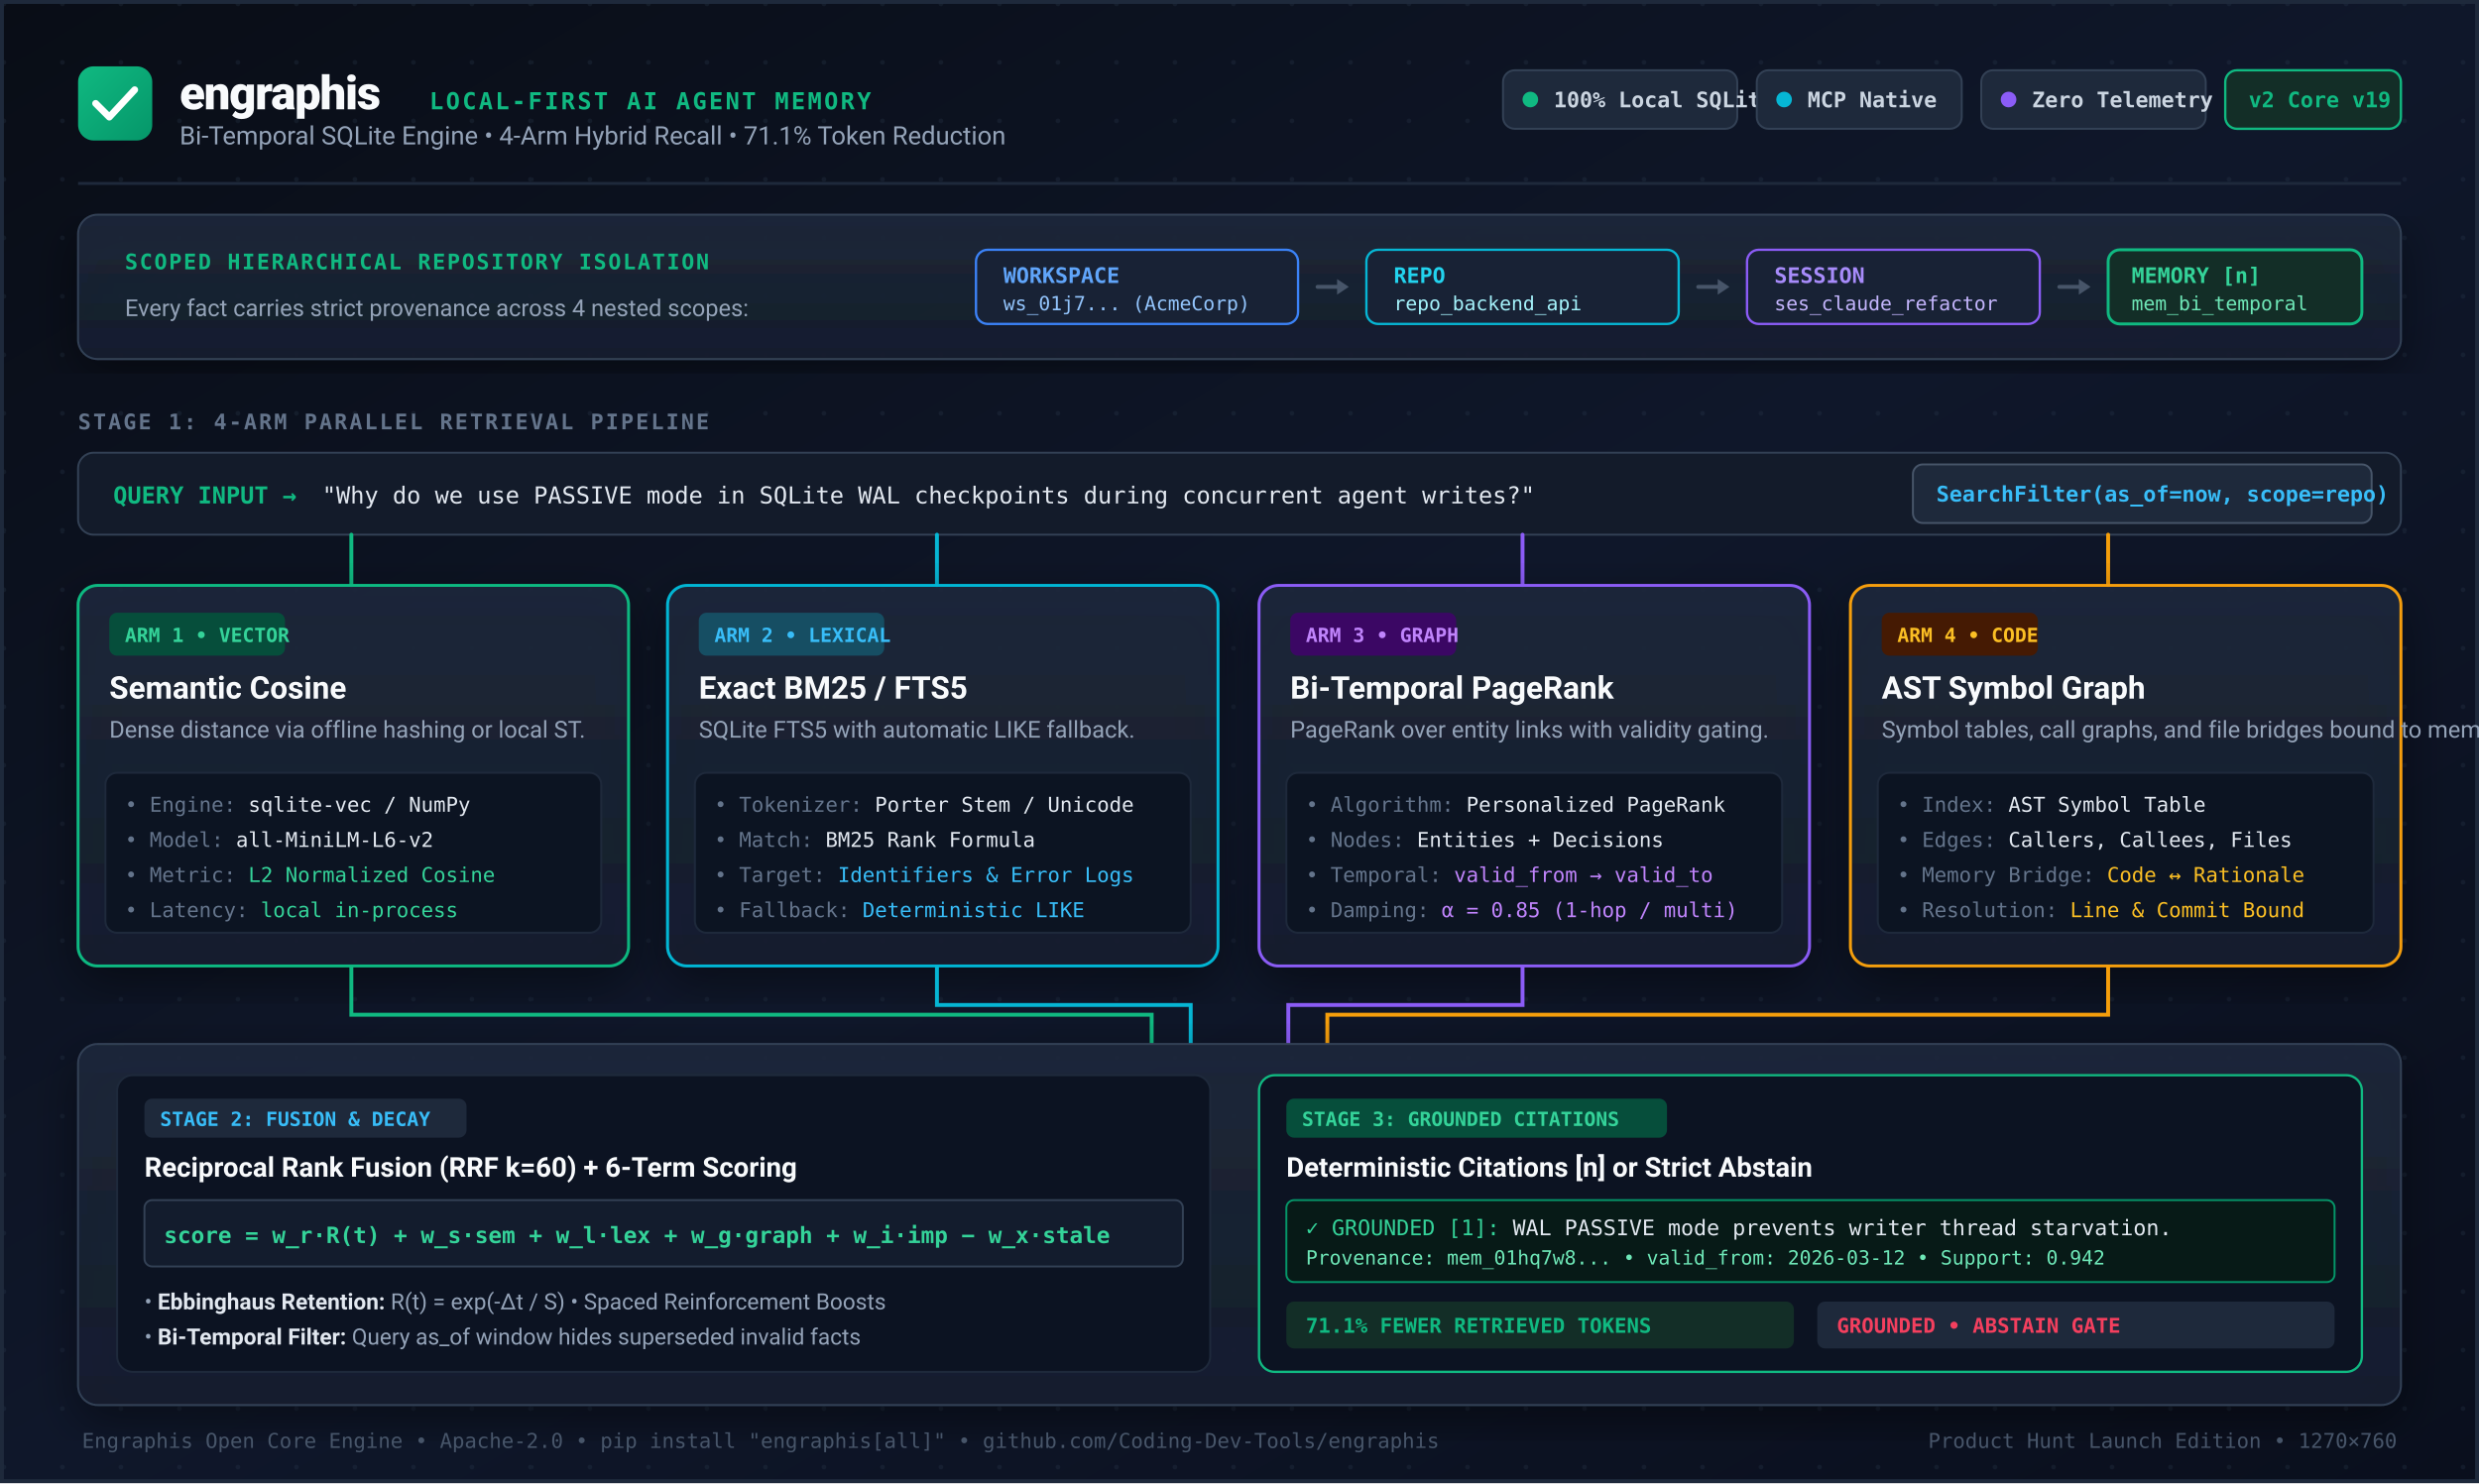
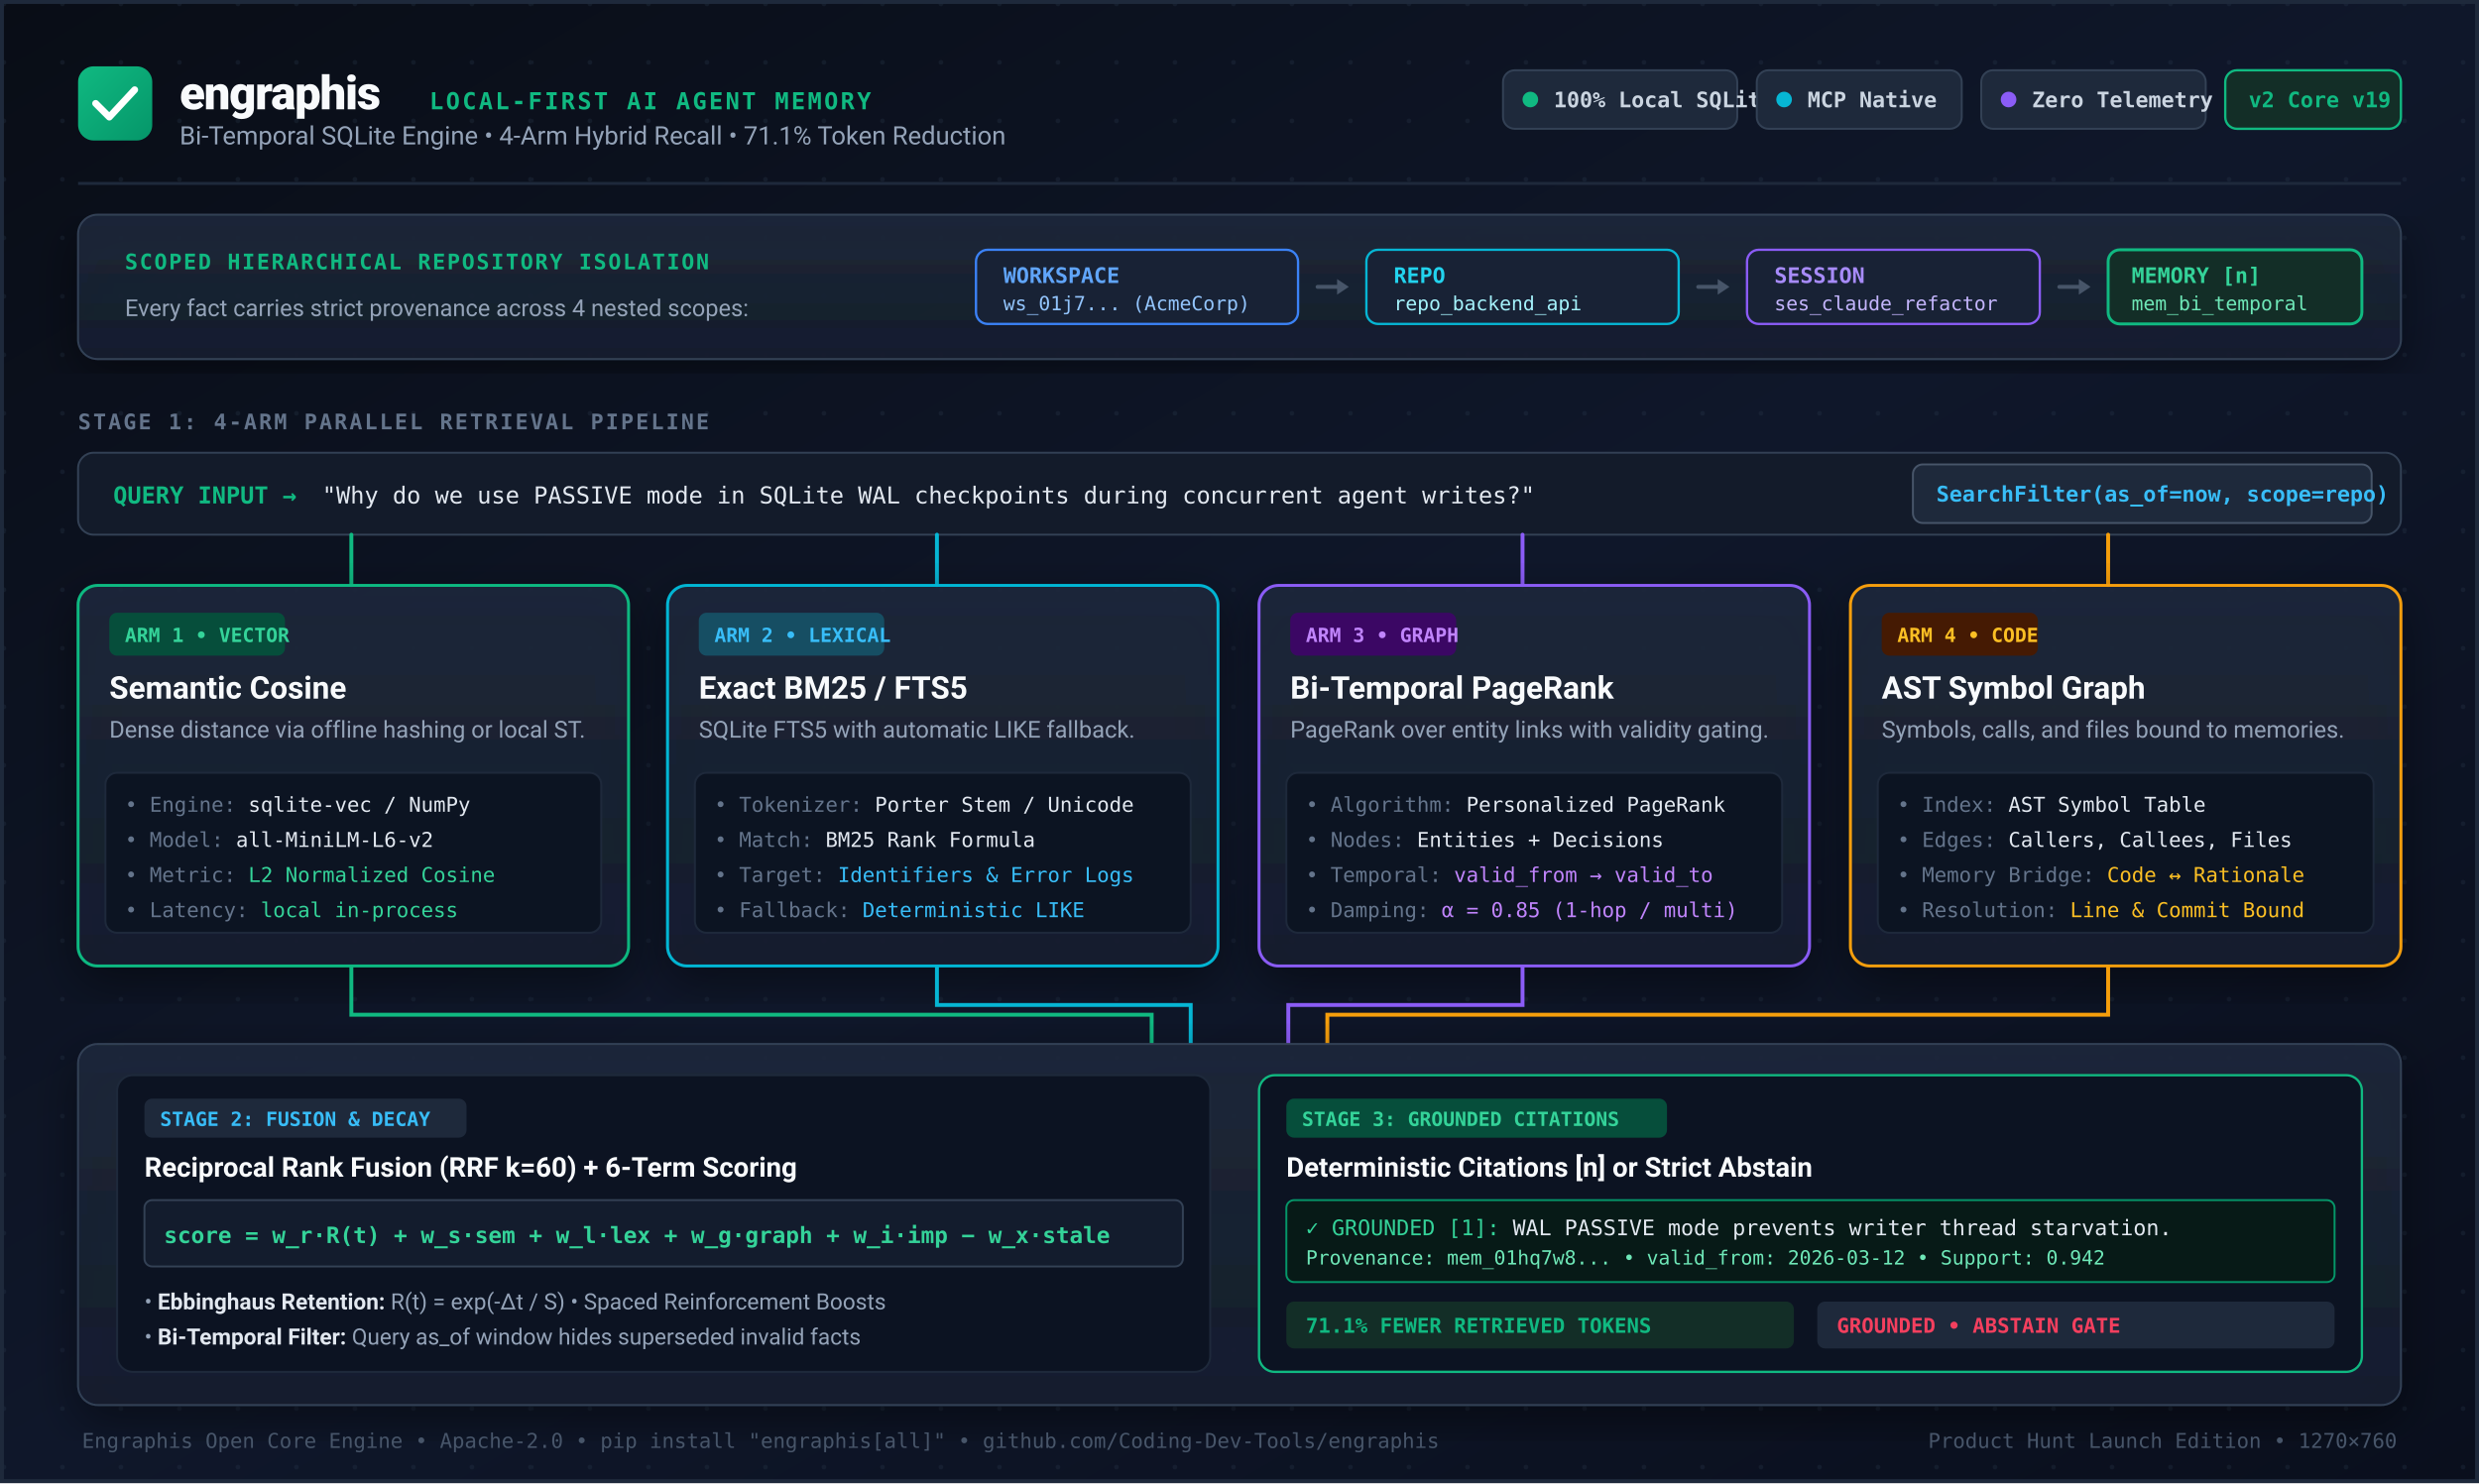
<svg xmlns="http://www.w3.org/2000/svg" viewBox="0 0 1270 760" width="1270" height="760" role="img" aria-labelledby="title desc">
  <defs>
    <linearGradient id="bgGrad" x1="0%" y1="0%" x2="100%" y2="100%">
      <stop offset="0%" stop-color="#090d16" />
      <stop offset="50%" stop-color="#0f172a" />
      <stop offset="100%" stop-color="#0a0f1d" />
    </linearGradient>
    <linearGradient id="cardGrad" x1="0%" y1="0%" x2="0%" y2="100%">
      <stop offset="0%" stop-color="#1e293b" stop-opacity="0.9" />
      <stop offset="100%" stop-color="#131c2e" stop-opacity="0.95" />
    </linearGradient>
    <linearGradient id="glassGrad" x1="0%" y1="0%" x2="100%" y2="100%">
      <stop offset="0%" stop-color="#334155" stop-opacity="0.4" />
      <stop offset="100%" stop-color="#1e293b" stop-opacity="0.2" />
    </linearGradient>
    <linearGradient id="emeraldGrad" x1="0%" y1="0%" x2="100%" y2="100%">
      <stop offset="0%" stop-color="#10b981" />
      <stop offset="100%" stop-color="#059669" />
    </linearGradient>
    <linearGradient id="cyanGrad" x1="0%" y1="0%" x2="100%" y2="100%">
      <stop offset="0%" stop-color="#06b6d4" />
      <stop offset="100%" stop-color="#0284c7" />
    </linearGradient>
    <linearGradient id="violetGrad" x1="0%" y1="0%" x2="100%" y2="100%">
      <stop offset="0%" stop-color="#8b5cf6" />
      <stop offset="100%" stop-color="#6366f1" />
    </linearGradient>
    <linearGradient id="amberGrad" x1="0%" y1="0%" x2="100%" y2="100%">
      <stop offset="0%" stop-color="#f59e0b" />
      <stop offset="100%" stop-color="#d97706" />
    </linearGradient>
    <linearGradient id="fusionGrad" x1="0%" y1="0%" x2="100%" y2="0%">
      <stop offset="0%" stop-color="#10b981" />
      <stop offset="33%" stop-color="#06b6d4" />
      <stop offset="66%" stop-color="#8b5cf6" />
      <stop offset="100%" stop-color="#f59e0b" />
    </linearGradient>
    <filter id="glowEmerald" x="-20%" y="-20%" width="140%" height="140%">
      <feGaussianBlur stdDeviation="8" result="blur" />
      <feComposite in="SourceGraphic" in2="blur" operator="over" />
    </filter>
    <filter id="cardShadow" x="-10%" y="-10%" width="120%" height="120%">
      <feDropShadow dx="0" dy="8" stdDeviation="12" flood-color="#000000" flood-opacity="0.45" />
    </filter>
    <pattern id="dotGrid" x="0" y="0" width="30" height="30" patternUnits="userSpaceOnUse">
      <circle cx="2" cy="2" r="1.2" fill="#334155" fill-opacity="0.25" />
    </pattern>
  </defs>
  <style>
    .font-sans { font-family: -apple-system, BlinkMacSystemFont, "Segoe UI", Roboto, Inter, Helvetica, Arial, sans-serif; }
    .font-mono { font-family: ui-monospace, "JetBrains Mono", Consolas, "SF Mono", monospace; }
    .text-title { font-weight: 800; letter-spacing: -0.025em; }
    .text-semibold { font-weight: 600; }
    .text-bold { font-weight: 700; }
  </style>
  <rect width="1270" height="760" fill="url(#bgGrad)" />
  <rect width="1270" height="760" fill="url(#dotGrid)" />
  <rect x="1" y="1" width="1268" height="758" rx="0" fill="none" stroke="#1e293b" stroke-width="2" />
  <g transform="translate(40, 32)">
    <rect x="0" y="2" width="38" height="38" rx="8" fill="url(#emeraldGrad)" />
    <path d="M9 21 L16 28 L29 14" fill="none" stroke="#ffffff" stroke-width="3.5" stroke-linecap="round" stroke-linejoin="round" />
    <text x="52" y="24" class="font-sans text-title" font-size="24" fill="#f8fafc">engraphis</text>
    <text x="180" y="24" class="font-mono text-semibold" font-size="12" fill="#10b981" letter-spacing="0.1em">LOCAL-FIRST AI AGENT MEMORY</text>
    <text x="52" y="42" class="font-sans" font-size="13" fill="#94a3b8">Bi-Temporal SQLite Engine • 4-Arm Hybrid Recall • 71.1% Token Reduction</text>
    <g transform="translate(730, 4)">
      <rect x="0" y="0" width="120" height="30" rx="6" fill="#1e293b" stroke="#334155" />
      <circle cx="14" cy="15" r="4" fill="#10b981" />
      <text x="26" y="19" class="font-mono text-semibold" font-size="11" fill="#cbd5e1">100% Local SQLite</text>
      <rect x="130" y="0" width="105" height="30" rx="6" fill="#1e293b" stroke="#334155" />
      <circle cx="144" cy="15" r="4" fill="#06b6d4" />
      <text x="156" y="19" class="font-mono text-semibold" font-size="11" fill="#cbd5e1">MCP Native</text>
      <rect x="245" y="0" width="115" height="30" rx="6" fill="#1e293b" stroke="#334155" />
      <circle cx="259" cy="15" r="4" fill="#8b5cf6" />
      <text x="271" y="19" class="font-mono text-semibold" font-size="11" fill="#cbd5e1">Zero Telemetry</text>
      <rect x="370" y="0" width="90" height="30" rx="6" fill="#132e27" stroke="#10b981" stroke-width="1.2" />
      <text x="382" y="19" class="font-mono text-bold" font-size="11" fill="#10b981">v2 Core v19</text>
    </g>
  </g>
  <line x1="40" y1="94" x2="1230" y2="94" stroke="#1e293b" stroke-width="1.5" />
  <g transform="translate(40, 110)">
    <rect x="0" y="0" width="1190" height="74" rx="10" fill="url(#cardGrad)" stroke="#334155" filter="url(#cardShadow)" />
    <text x="24" y="28" class="font-mono text-bold" font-size="11" fill="#10b981" letter-spacing="0.08em">SCOPED HIERARCHICAL REPOSITORY ISOLATION</text>
    <text x="24" y="52" class="font-sans" font-size="12" fill="#94a3b8">Every fact carries strict provenance across 4 nested scopes:</text>
    <g transform="translate(460, 18)">
      <rect x="0" y="0" width="165" height="38" rx="6" fill="#182235" stroke="#3b82f6" stroke-width="1.2" />
      <text x="14" y="17" class="font-mono text-bold" font-size="11" fill="#60a5fa">WORKSPACE</text>
      <text x="14" y="31" class="font-mono" font-size="10" fill="#93c5fd">ws_01j7... (AcmeCorp)</text>
    </g>
    <path d="M635 37 L647 37" stroke="#475569" stroke-width="2" stroke-linecap="round" />
    <polygon points="651,37 645,33 645,41" fill="#475569" />
    <g transform="translate(660, 18)">
      <rect x="0" y="0" width="160" height="38" rx="6" fill="#182235" stroke="#06b6d4" stroke-width="1.2" />
      <text x="14" y="17" class="font-mono text-bold" font-size="11" fill="#22d3ee">REPO</text>
      <text x="14" y="31" class="font-mono" font-size="10" fill="#a5f3fc">repo_backend_api</text>
    </g>
    <path d="M830 37 L842 37" stroke="#475569" stroke-width="2" stroke-linecap="round" />
    <polygon points="846,37 840,33 840,41" fill="#475569" />
    <g transform="translate(855, 18)">
      <rect x="0" y="0" width="150" height="38" rx="6" fill="#182235" stroke="#8b5cf6" stroke-width="1.2" />
      <text x="14" y="17" class="font-mono text-bold" font-size="11" fill="#a78bfa">SESSION</text>
      <text x="14" y="31" class="font-mono" font-size="10" fill="#c4b5fd">ses_claude_refactor</text>
    </g>
    <path d="M1015 37 L1027 37" stroke="#475569" stroke-width="2" stroke-linecap="round" />
    <polygon points="1031,37 1025,33 1025,41" fill="#475569" />
    <g transform="translate(1040, 18)">
      <rect x="0" y="0" width="130" height="38" rx="6" fill="#132e27" stroke="#10b981" stroke-width="1.5" />
      <text x="12" y="17" class="font-mono text-bold" font-size="11" fill="#34d399">MEMORY [n]</text>
      <text x="12" y="31" class="font-mono" font-size="10" fill="#6ee7b7">mem_bi_temporal</text>
    </g>
  </g>
  <g transform="translate(40, 204)">
    <text x="0" y="16" class="font-mono text-bold" font-size="11" fill="#64748b" letter-spacing="0.1em">STAGE 1: 4-ARM PARALLEL RETRIEVAL PIPELINE</text>
    <rect x="0" y="28" width="1190" height="42" rx="8" fill="#131b2a" stroke="#334155" />
    <text x="18" y="54" class="font-mono text-bold" font-size="12" fill="#10b981">QUERY INPUT →</text>
    <text x="125" y="54" class="font-mono" font-size="12" fill="#e2e8f0">"Why do we use PASSIVE mode in SQLite WAL checkpoints during concurrent agent writes?"</text>
    <rect x="940" y="34" width="235" height="30" rx="5" fill="#1e293b" stroke="#475569" />
    <text x="952" y="53" class="font-mono text-semibold" font-size="11" fill="#38bdf8">SearchFilter(as_of=now, scope=repo)</text>
  </g>
  <path d="M 180 274 L 180 300" stroke="#10b981" stroke-width="2" stroke-linecap="round" />
  <path d="M 480 274 L 480 300" stroke="#06b6d4" stroke-width="2" stroke-linecap="round" />
  <path d="M 780 274 L 780 300" stroke="#8b5cf6" stroke-width="2" stroke-linecap="round" />
  <path d="M 1080 274 L 1080 300" stroke="#f59e0b" stroke-width="2" stroke-linecap="round" />
  <g transform="translate(40, 300)">
    <g transform="translate(0, 0)">
      <rect x="0" y="0" width="282" height="195" rx="10" fill="url(#cardGrad)" stroke="#10b981" stroke-width="1.5" filter="url(#cardShadow)" />
      <rect x="16" y="14" width="90" height="22" rx="4" fill="#064e3b" />
      <text x="24" y="29" class="font-mono text-bold" font-size="10" fill="#34d399">ARM 1 • VECTOR</text>
      <text x="16" y="58" class="font-sans text-bold" font-size="16" fill="#f8fafc">Semantic Cosine</text>
      <text x="16" y="78" class="font-sans" font-size="12" fill="#94a3b8">Dense distance via offline hashing or local ST.</text>
      <rect x="14" y="96" width="254" height="82" rx="6" fill="#0c1422" stroke="#1e293b" />
      <text x="24" y="116" class="font-mono" font-size="10.5" fill="#64748b">• Engine: <tspan fill="#e2e8f0">sqlite-vec / NumPy</tspan>
      </text>
      <text x="24" y="134" class="font-mono" font-size="10.5" fill="#64748b">• Model: <tspan fill="#e2e8f0">all-MiniLM-L6-v2</tspan>
      </text>
      <text x="24" y="152" class="font-mono" font-size="10.5" fill="#64748b">• Metric: <tspan fill="#34d399">L2 Normalized Cosine</tspan>
      </text>
      <text x="24" y="170" class="font-mono" font-size="10.5" fill="#64748b">• Latency: <tspan fill="#34d399">local in-process</tspan>
      </text>
    </g>
    <g transform="translate(302, 0)">
      <rect x="0" y="0" width="282" height="195" rx="10" fill="url(#cardGrad)" stroke="#06b6d4" stroke-width="1.5" filter="url(#cardShadow)" />
      <rect x="16" y="14" width="95" height="22" rx="4" fill="#164e63" />
      <text x="24" y="29" class="font-mono text-bold" font-size="10" fill="#38bdf8">ARM 2 • LEXICAL</text>
      <text x="16" y="58" class="font-sans text-bold" font-size="16" fill="#f8fafc">Exact BM25 / FTS5</text>
      <text x="16" y="78" class="font-sans" font-size="12" fill="#94a3b8">SQLite FTS5 with automatic LIKE fallback.</text>
      <rect x="14" y="96" width="254" height="82" rx="6" fill="#0c1422" stroke="#1e293b" />
      <text x="24" y="116" class="font-mono" font-size="10.5" fill="#64748b">• Tokenizer: <tspan fill="#e2e8f0">Porter Stem / Unicode</tspan>
      </text>
      <text x="24" y="134" class="font-mono" font-size="10.5" fill="#64748b">• Match: <tspan fill="#e2e8f0">BM25 Rank Formula</tspan>
      </text>
      <text x="24" y="152" class="font-mono" font-size="10.5" fill="#64748b">• Target: <tspan fill="#38bdf8">Identifiers &amp; Error Logs</tspan>
      </text>
      <text x="24" y="170" class="font-mono" font-size="10.5" fill="#64748b">• Fallback: <tspan fill="#38bdf8">Deterministic LIKE</tspan>
      </text>
    </g>
    <g transform="translate(605, 0)">
      <rect x="0" y="0" width="282" height="195" rx="10" fill="url(#cardGrad)" stroke="#8b5cf6" stroke-width="1.5" filter="url(#cardShadow)" />
      <rect x="16" y="14" width="85" height="22" rx="4" fill="#3b0764" />
      <text x="24" y="29" class="font-mono text-bold" font-size="10" fill="#c084fc">ARM 3 • GRAPH</text>
      <text x="16" y="58" class="font-sans text-bold" font-size="16" fill="#f8fafc">Bi-Temporal PageRank</text>
      <text x="16" y="78" class="font-sans" font-size="12" fill="#94a3b8">PageRank over entity links with validity gating.</text>
      <rect x="14" y="96" width="254" height="82" rx="6" fill="#0c1422" stroke="#1e293b" />
      <text x="24" y="116" class="font-mono" font-size="10.5" fill="#64748b">• Algorithm: <tspan fill="#e2e8f0">Personalized PageRank</tspan>
      </text>
      <text x="24" y="134" class="font-mono" font-size="10.5" fill="#64748b">• Nodes: <tspan fill="#e2e8f0">Entities + Decisions</tspan>
      </text>
      <text x="24" y="152" class="font-mono" font-size="10.5" fill="#64748b">• Temporal: <tspan fill="#c084fc">valid_from → valid_to</tspan>
      </text>
      <text x="24" y="170" class="font-mono" font-size="10.5" fill="#64748b">• Damping: <tspan fill="#c084fc">α = 0.85 (1-hop / multi)</tspan>
      </text>
    </g>
    <g transform="translate(908, 0)">
      <rect x="0" y="0" width="282" height="195" rx="10" fill="url(#cardGrad)" stroke="#f59e0b" stroke-width="1.5" filter="url(#cardShadow)" />
      <rect x="16" y="14" width="80" height="22" rx="4" fill="#451a03" />
      <text x="24" y="29" class="font-mono text-bold" font-size="10" fill="#fbbf24">ARM 4 • CODE</text>
      <text x="16" y="58" class="font-sans text-bold" font-size="16" fill="#f8fafc">AST Symbol Graph</text>
-       <text x="16" y="78" class="font-sans" font-size="12" fill="#94a3b8">Symbol tables, call graphs, and file bridges bound to memories.</text>
+       <text x="16" y="78" class="font-sans" font-size="12" fill="#94a3b8">Symbols, calls, and files bound to memories.</text>
      <rect x="14" y="96" width="254" height="82" rx="6" fill="#0c1422" stroke="#1e293b" />
      <text x="24" y="116" class="font-mono" font-size="10.5" fill="#64748b">• Index: <tspan fill="#e2e8f0">AST Symbol Table</tspan>
      </text>
      <text x="24" y="134" class="font-mono" font-size="10.5" fill="#64748b">• Edges: <tspan fill="#e2e8f0">Callers, Callees, Files</tspan>
      </text>
      <text x="24" y="152" class="font-mono" font-size="10.5" fill="#64748b">• Memory Bridge: <tspan fill="#fbbf24">Code ↔ Rationale</tspan>
      </text>
      <text x="24" y="170" class="font-mono" font-size="10.5" fill="#64748b">• Resolution: <tspan fill="#fbbf24">Line &amp; Commit Bound</tspan>
      </text>
    </g>
  </g>
  <path d="M 180 495 L 180 520 L 590 520 L 590 535" stroke="#10b981" stroke-width="2" fill="none" />
  <path d="M 480 495 L 480 515 L 610 515 L 610 535" stroke="#06b6d4" stroke-width="2" fill="none" />
  <path d="M 780 495 L 780 515 L 660 515 L 660 535" stroke="#8b5cf6" stroke-width="2" fill="none" />
  <path d="M 1080 495 L 1080 520 L 680 520 L 680 535" stroke="#f59e0b" stroke-width="2" fill="none" />
  <g transform="translate(40, 535)">
    <rect x="0" y="0" width="1190" height="185" rx="10" fill="url(#cardGrad)" stroke="#334155" filter="url(#cardShadow)" />
    <g transform="translate(20, 16)">
      <rect x="0" y="0" width="560" height="152" rx="8" fill="#0c1322" stroke="#1e293b" />
      <rect x="14" y="12" width="165" height="20" rx="4" fill="#1e293b" />
      <text x="22" y="26" class="font-mono text-bold" font-size="10" fill="#38bdf8">STAGE 2: FUSION &amp; DECAY</text>
      <text x="14" y="52" class="font-sans text-bold" font-size="14" fill="#f8fafc">Reciprocal Rank Fusion (RRF k=60) + 6-Term Scoring</text>
      <rect x="14" y="64" width="532" height="34" rx="4" fill="#131c2d" stroke="#334155" />
      <text x="24" y="86" class="font-mono text-semibold" font-size="11.5" fill="#34d399">score = w_r·R(t) + w_s·sem + w_l·lex + w_g·graph + w_i·imp − w_x·stale</text>
      <text x="14" y="120" class="font-sans" font-size="11.5" fill="#94a3b8">• <tspan fill="#e2e8f0" font-weight="600">Ebbinghaus Retention:</tspan> R(t) = exp(-Δt / S) • Spaced Reinforcement Boosts</text>
      <text x="14" y="138" class="font-sans" font-size="11.5" fill="#94a3b8">• <tspan fill="#e2e8f0" font-weight="600">Bi-Temporal Filter:</tspan> Query as_of window hides superseded invalid facts</text>
    </g>
    <g transform="translate(605, 16)">
      <rect x="0" y="0" width="565" height="152" rx="8" fill="#0c1322" stroke="#10b981" stroke-width="1.2" />
      <rect x="14" y="12" width="195" height="20" rx="4" fill="#064e3b" />
      <text x="22" y="26" class="font-mono text-bold" font-size="10" fill="#34d399">STAGE 3: GROUNDED CITATIONS</text>
      <text x="14" y="52" class="font-sans text-bold" font-size="14" fill="#f8fafc">Deterministic Citations [n] or Strict Abstain</text>
      <rect x="14" y="64" width="537" height="42" rx="4" fill="#071a17" stroke="#059669" />
      <text x="24" y="82" class="font-mono" font-size="11" fill="#34d399">✓ GROUNDED [1]: <tspan fill="#e2e8f0">WAL PASSIVE mode prevents writer thread starvation.</tspan>
      </text>
      <text x="24" y="97" class="font-mono" font-size="10" fill="#6ee7b7">  Provenance: mem_01hq7w8... • valid_from: 2026-03-12 • Support: 0.942</text>
      <g transform="translate(14, 116)">
        <rect x="0" y="0" width="260" height="24" rx="4" fill="#132e27" />
        <text x="10" y="16" class="font-mono text-bold" font-size="10.5" fill="#10b981">71.1% FEWER RETRIEVED TOKENS</text>
        <rect x="272" y="0" width="265" height="24" rx="4" fill="#1e293b" />
        <text x="282" y="16" class="font-mono text-bold" font-size="10.5" fill="#f43f5e">GROUNDED • ABSTAIN GATE</text>
      </g>
    </g>
  </g>
  <text x="42" y="742" class="font-mono" font-size="10.5" fill="#475569">Engraphis Open Core Engine • Apache-2.0 • pip install "engraphis[all]" • github.com/Coding-Dev-Tools/engraphis</text>
  <text x="1228" y="742" class="font-mono" font-size="10.5" fill="#475569" text-anchor="end">Product Hunt Launch Edition • 1270×760</text>
</svg>
